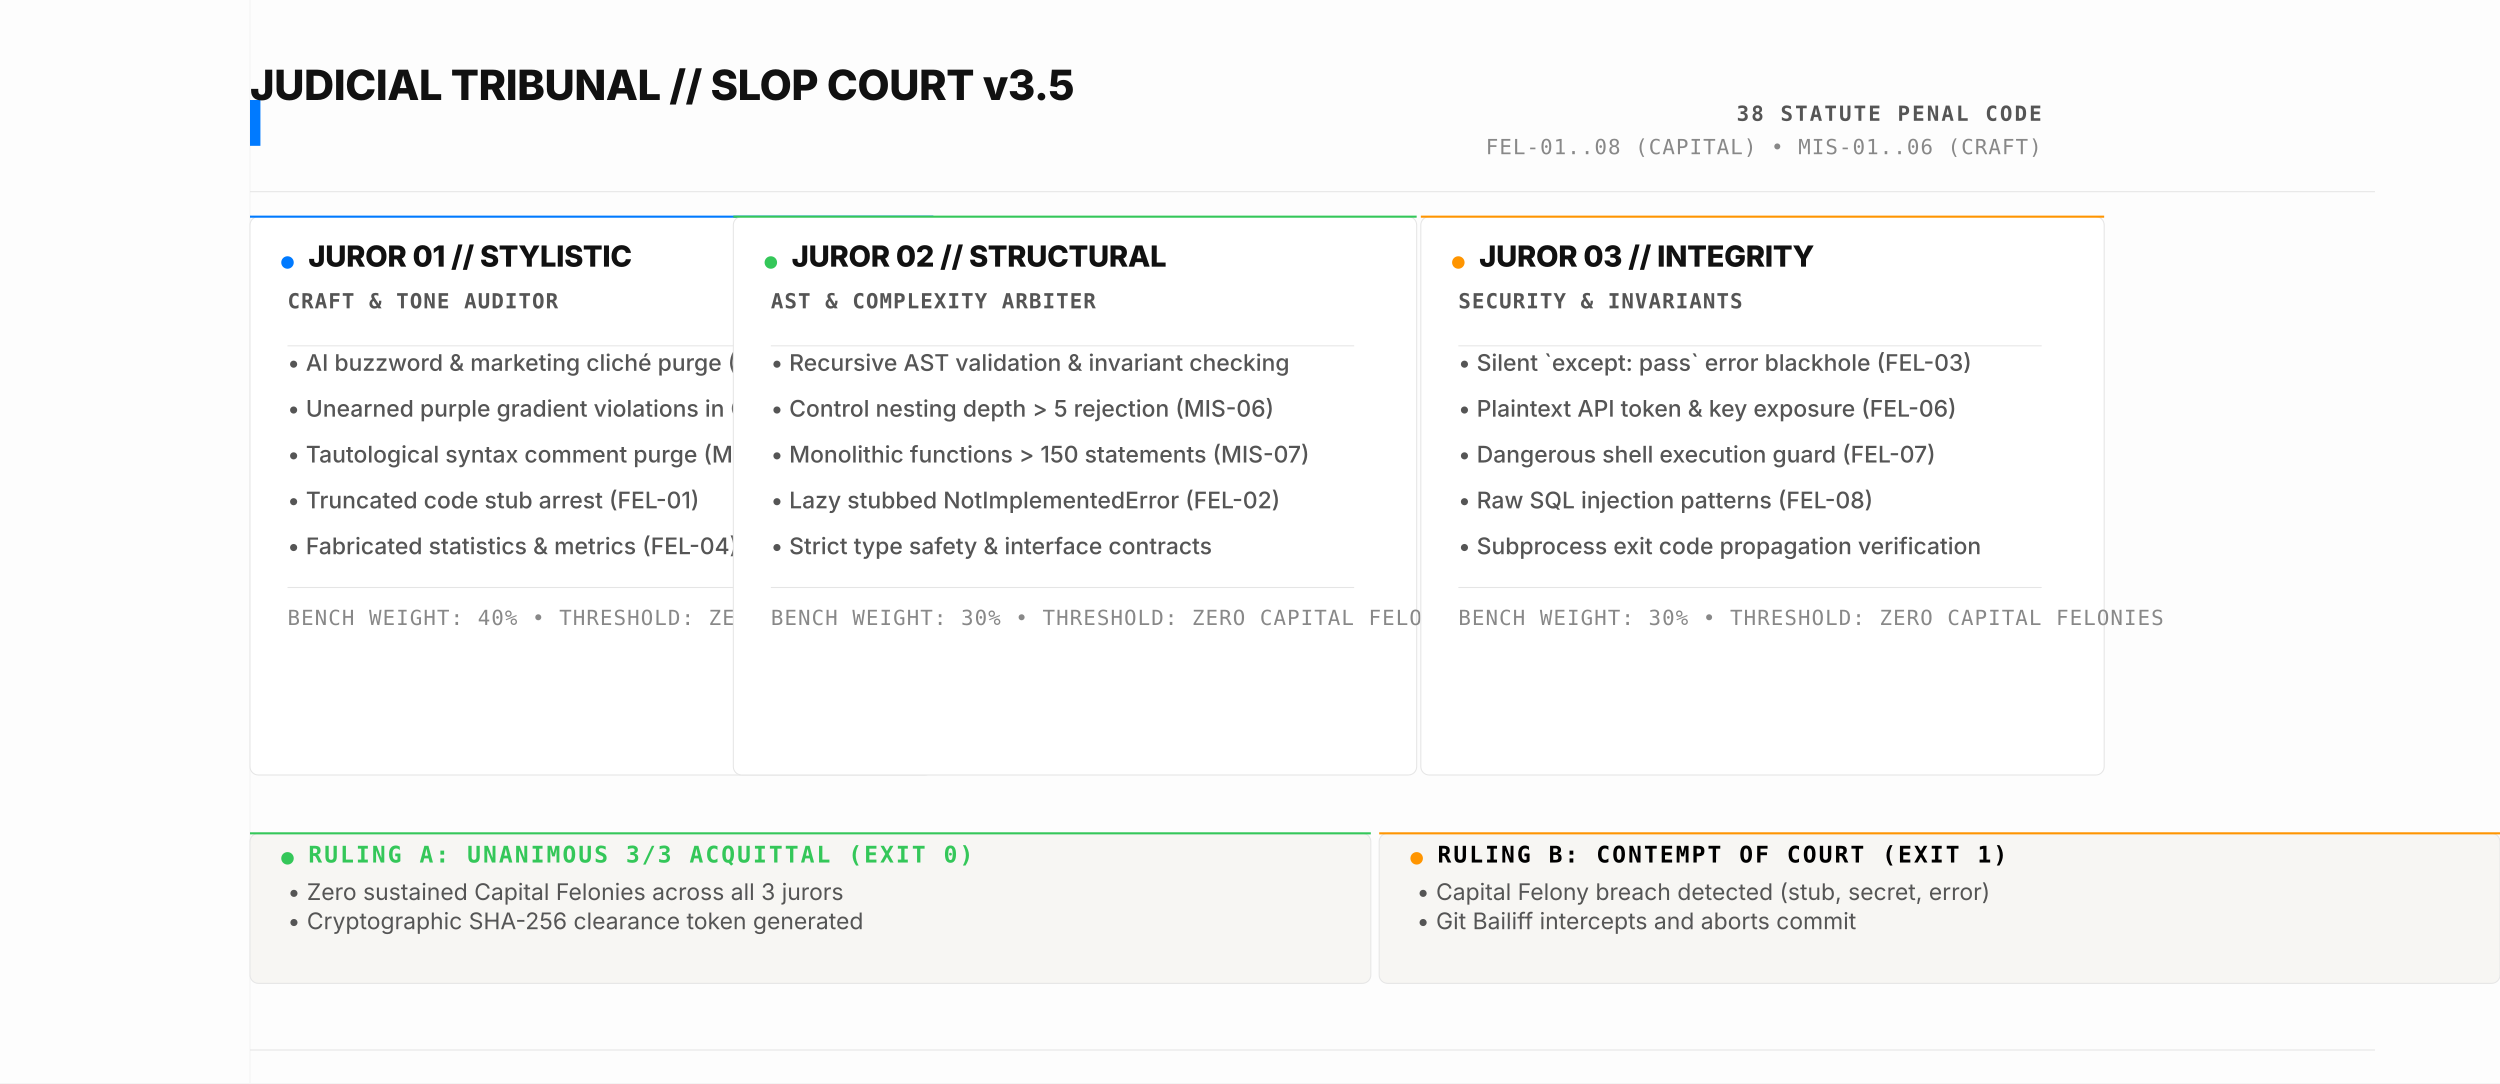
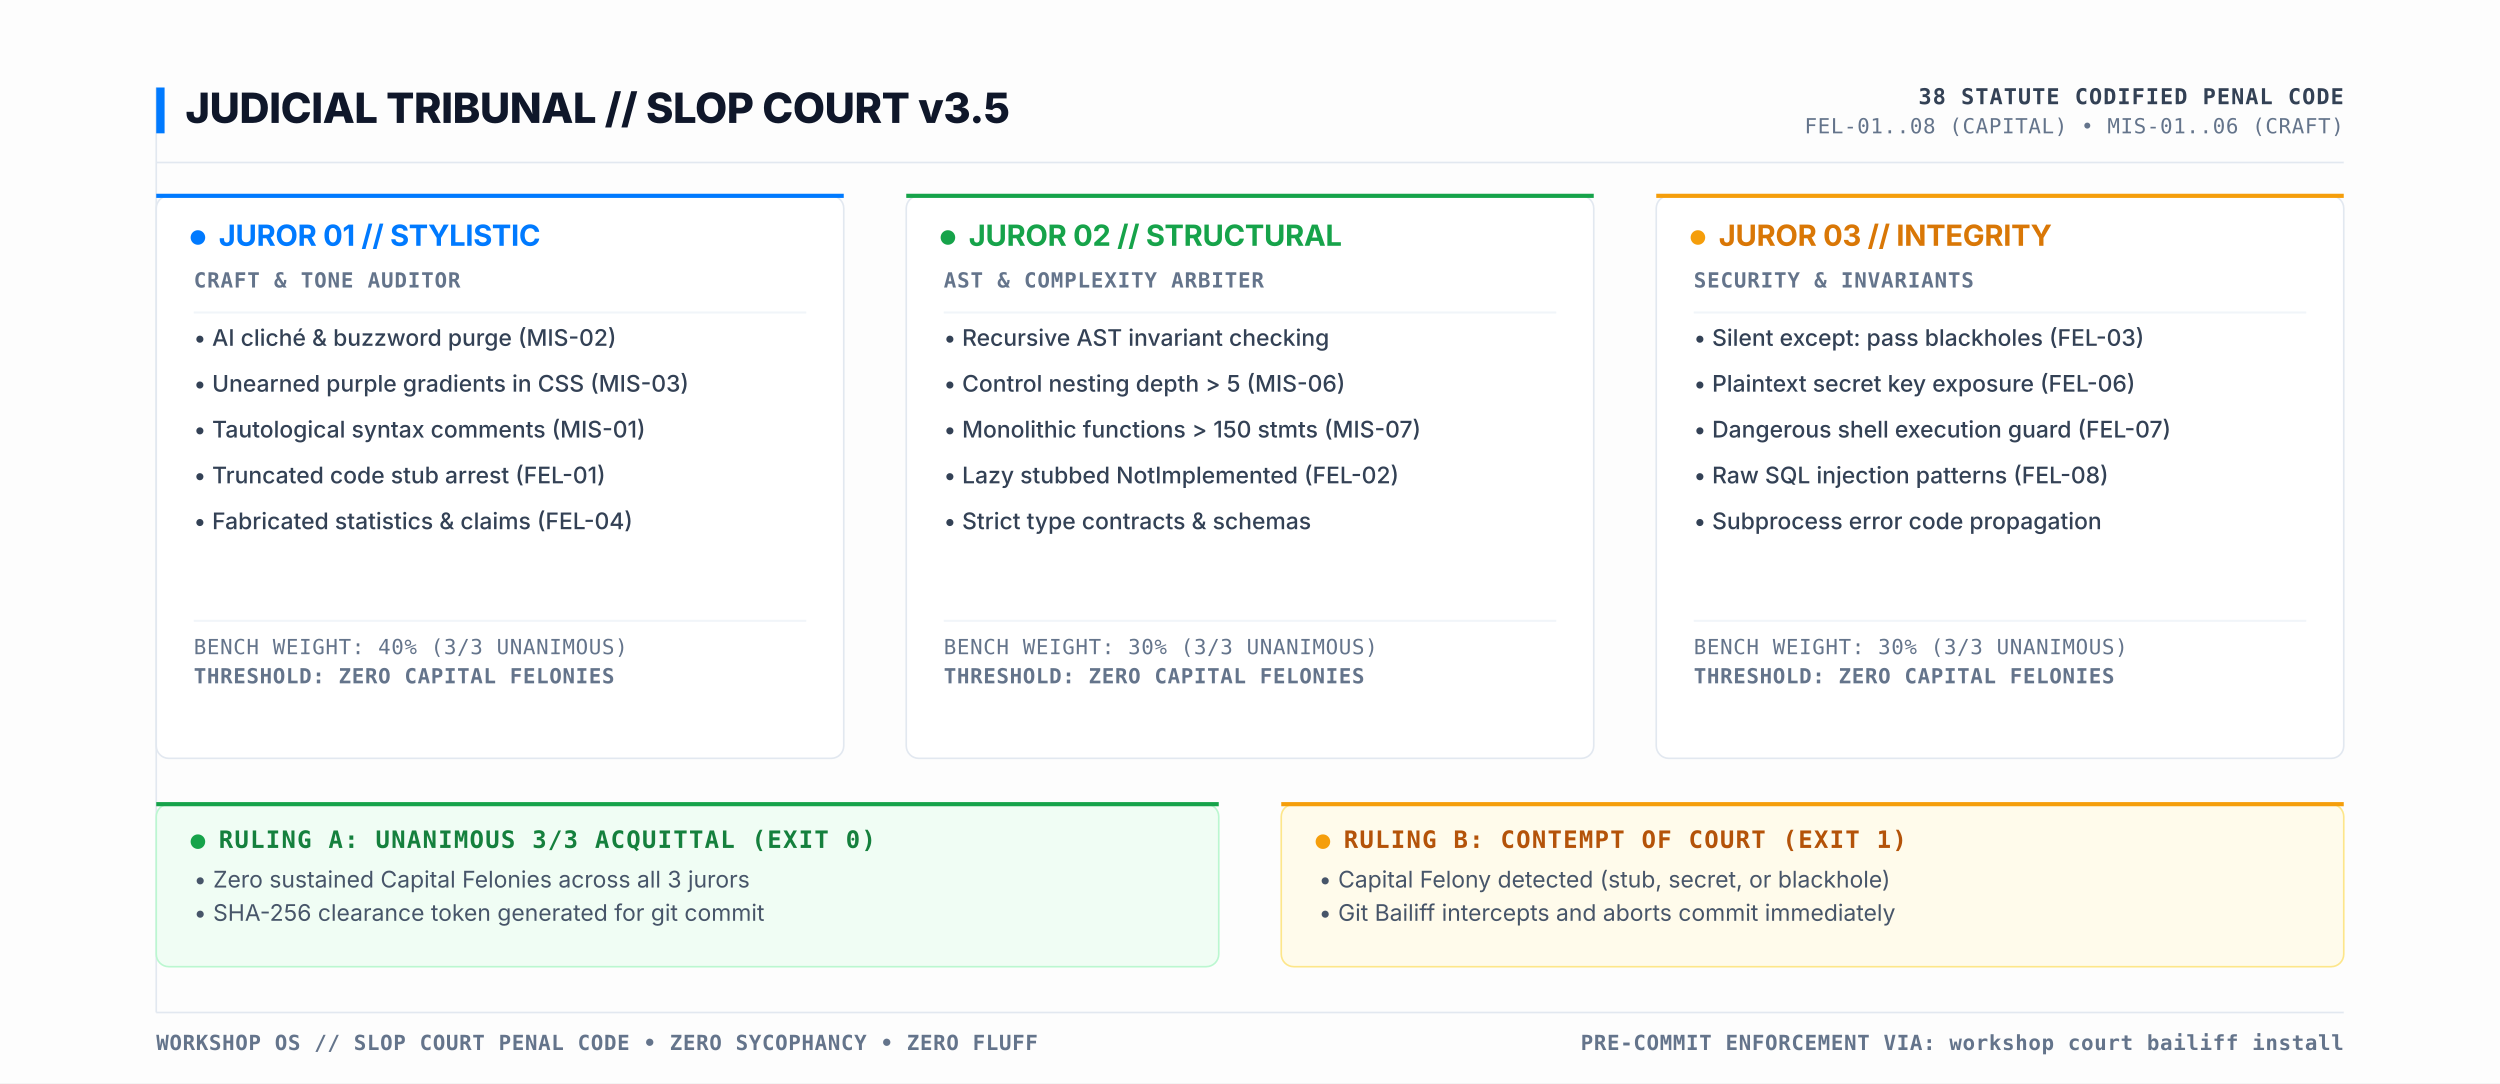
<svg xmlns="http://www.w3.org/2000/svg" viewBox="0 0 1200 520" width="100%" height="100%">
-   <style>
-     .section-title { font-family: "SF Pro Display", Georgia, serif; font-weight: 800; font-size: 20px; fill: #111111; letter-spacing: -0.01em; }
-     .section-tag { font-family: "SF Mono", "Geist Mono", Consolas, monospace; font-size: 10px; font-weight: 600; letter-spacing: 0.5px; fill: #555555; }
-     .mono-meta { font-family: "SF Mono", "Geist Mono", Consolas, monospace; font-size: 10px; fill: #888888; letter-spacing: 0.5px; }
-     .mono-bold { font-family: "SF Mono", "Geist Mono", Consolas, monospace; font-size: 10px; font-weight: 600; letter-spacing: 1px; }
-     .verdict-title { font-family: "SF Mono", "Geist Mono", Consolas, monospace; font-size: 11px; font-weight: 800; letter-spacing: 1px; }
-     .verdict-line { font-family: -apple-system, BlinkMacSystemFont, system-ui, sans-serif; font-size: 11px; fill: #555555; }
-     .juror-title { font-family: "SF Pro Display", Georgia, serif; font-weight: 800; font-size: 14px; fill: #111111; letter-spacing: -0.01em; }
-     .juror-tag { font-family: "SF Mono", "Geist Mono", Consolas, monospace; font-size: 10px; font-weight: 600; letter-spacing: 0.5px; fill: #555555; }
-     .item-bullet { font-family: -apple-system, BlinkMacSystemFont, system-ui, sans-serif; font-weight: 500; font-size: 11px; fill: #555555; }
-     .divider { stroke: #e5e5e5; stroke-width: 0.5; }
-   </style>
+   <defs>
+     <style>
+       .section-title { font-family: -apple-system, BlinkMacSystemFont, "SF Pro Display", "Segoe UI", sans-serif; font-weight: 800; font-size: 20px; fill: #0f172a; letter-spacing: -0.01em; }
+       .section-tag { font-family: "SF Mono", "Geist Mono", "JetBrains Mono", Consolas, monospace; font-size: 10px; font-weight: 600; letter-spacing: 0.5px; fill: #64748b; }
+       .mono-meta { font-family: "SF Mono", "Geist Mono", "JetBrains Mono", Consolas, monospace; font-size: 10px; fill: #64748b; letter-spacing: 0.3px; }
+       .mono-bold { font-family: "SF Mono", "Geist Mono", "JetBrains Mono", Consolas, monospace; font-size: 10.5px; font-weight: 700; letter-spacing: 0.5px; }
+       .juror-title { font-family: -apple-system, BlinkMacSystemFont, "SF Pro Display", "Segoe UI", sans-serif; font-weight: 700; font-size: 14px; letter-spacing: -0.01em; }
+       .juror-tag { font-family: "SF Mono", "Geist Mono", Consolas, monospace; font-size: 10px; font-weight: 600; letter-spacing: 0.4px; fill: #64748b; }
+       .item-bullet { font-family: -apple-system, BlinkMacSystemFont, "SF Pro Text", "Segoe UI", sans-serif; font-weight: 500; font-size: 11px; fill: #334155; }
+       .verdict-title { font-family: "SF Mono", "Geist Mono", Consolas, monospace; font-size: 11.5px; font-weight: 800; letter-spacing: 0.6px; }
+       .verdict-line { font-family: -apple-system, BlinkMacSystemFont, "SF Pro Text", "Segoe UI", sans-serif; font-size: 11px; fill: #475569; }
+     </style>
+   </defs>
  <rect width="1200" height="520" fill="#fdfdfd" />
-   <line x1="120" y1="0" x2="120" y2="520" stroke="#e5e5e5" stroke-width="0.5" opacity="0.3" />
-   <g transform="translate(120, 48)">
-     <rect width="5" height="22" fill="#007AFF" />
-     <text x="0" y="0" class="section-title">JUDICIAL TRIBUNAL // SLOP COURT v3.5</text>
-     <text x="860" y="10" text-anchor="end" class="mono-bold" fill="#555555">38 STATUTE PENAL CODE</text>
-     <text x="860" y="26" text-anchor="end" class="mono-meta" fill="#888888">FEL-01..08 (CAPITAL) • MIS-01..06 (CRAFT)</text>
+   <line x1="75" y1="42" x2="75" y2="486" stroke="#e2e8f0" stroke-width="0.8" />
+   <g transform="translate(75, 42)">
+     <rect width="4" height="22" fill="#007AFF" />
+     <text x="14" y="17" class="section-title">JUDICIAL TRIBUNAL // SLOP COURT v3.5</text>
+     <text x="1050" y="8" text-anchor="end" class="mono-bold" fill="#334155">38 STATUTE CODIFIED PENAL CODE</text>
+     <text x="1050" y="22" text-anchor="end" class="mono-meta">FEL-01..08 (CAPITAL) • MIS-01..06 (CRAFT)</text>
  </g>
-   <line x1="120" y1="92" x2="1140" y2="92" stroke="#e5e5e5" stroke-width="0.5" />
-   <g transform="translate(120, 104)">
-     <rect width="328" height="268" rx="4" fill="#ffffff" stroke="#e5e5e5" stroke-width="0.5" />
-     <line x1="0" y1="0" x2="328" y2="0" stroke="#007AFF" stroke-width="1" />
-     <g transform="translate(18, 22)">
-       <circle cx="0" cy="0" r="3" fill="#007AFF" />
-       <text x="10" y="2" class="juror-title" fill="#007AFF">JUROR 01 // STYLISTIC</text>
-       <text x="0" y="22" class="juror-tag">CRAFT &amp; TONE AUDITOR</text>
-       <line x1="0" y1="40" x2="280" y2="40" stroke="#e5e5e5" stroke-width="0.5" />
+   <line x1="75" y1="78" x2="1125" y2="78" stroke="#e2e8f0" stroke-width="0.8" />
+   <g transform="translate(75, 94)">
+     <rect width="330" height="270" rx="6" fill="#ffffff" stroke="#e2e8f0" stroke-width="0.8" />
+     <line x1="0" y1="0" x2="330" y2="0" stroke="#007AFF" stroke-width="2" />
+     <g transform="translate(18, 20)">
+       <circle cx="2" cy="0" r="3.5" fill="#007AFF" />
+       <text x="12" y="4" class="juror-title" fill="#007AFF">JUROR 01 // STYLISTIC</text>
+       <text x="0" y="24" class="juror-tag">CRAFT &amp; TONE AUDITOR</text>
+       <line x1="0" y1="36" x2="294" y2="36" stroke="#f1f5f9" stroke-width="1" />
      <g transform="translate(0, 52)">
-         <text x="0" y="0" class="item-bullet">• AI buzzword &amp; marketing cliché purge (MIS-02)</text>
-         <text x="0" y="22" class="item-bullet">• Unearned purple gradient violations in CSS (MIS-03)</text>
-         <text x="0" y="44" class="item-bullet">• Tautological syntax comment purge (MIS-01)</text>
+         <text x="0" y="0" class="item-bullet">• AI cliché &amp; buzzword purge (MIS-02)</text>
+         <text x="0" y="22" class="item-bullet">• Unearned purple gradients in CSS (MIS-03)</text>
+         <text x="0" y="44" class="item-bullet">• Tautological syntax comments (MIS-01)</text>
        <text x="0" y="66" class="item-bullet">• Truncated code stub arrest (FEL-01)</text>
-         <text x="0" y="88" class="item-bullet">• Fabricated statistics &amp; metrics (FEL-04)</text>
+         <text x="0" y="88" class="item-bullet">• Fabricated statistics &amp; claims (FEL-04)</text>
      </g>
-       <line x1="0" y1="156" x2="280" y2="156" stroke="#e5e5e5" stroke-width="0.5" />
-       <text x="0" y="174" class="mono-meta">BENCH WEIGHT: 40% • THRESHOLD: ZERO CAPITAL FELONIES</text>
+       <line x1="0" y1="184" x2="294" y2="184" stroke="#f1f5f9" stroke-width="1" />
+       <text x="0" y="200" class="mono-meta">BENCH WEIGHT: 40% (3/3 UNANIMOUS)</text>
+       <text x="0" y="214" class="mono-meta" font-weight="600" fill="#007AFF">THRESHOLD: ZERO CAPITAL FELONIES</text>
    </g>
  </g>
-   <g transform="translate(352, 104)">
-     <rect width="328" height="268" rx="4" fill="#ffffff" stroke="#e5e5e5" stroke-width="0.5" />
-     <line x1="0" y1="0" x2="328" y2="0" stroke="#34C759" stroke-width="1" />
-     <g transform="translate(18, 22)">
-       <circle cx="0" cy="0" r="3" fill="#34C759" />
-       <text x="10" y="2" class="juror-title" fill="#34C759">JUROR 02 // STRUCTURAL</text>
-       <text x="0" y="22" class="juror-tag">AST &amp; COMPLEXITY ARBITER</text>
-       <line x1="0" y1="40" x2="280" y2="40" stroke="#e5e5e5" stroke-width="0.5" />
+   <g transform="translate(435, 94)">
+     <rect width="330" height="270" rx="6" fill="#ffffff" stroke="#e2e8f0" stroke-width="0.8" />
+     <line x1="0" y1="0" x2="330" y2="0" stroke="#16a34a" stroke-width="2" />
+     <g transform="translate(18, 20)">
+       <circle cx="2" cy="0" r="3.5" fill="#16a34a" />
+       <text x="12" y="4" class="juror-title" fill="#16a34a">JUROR 02 // STRUCTURAL</text>
+       <text x="0" y="24" class="juror-tag">AST &amp; COMPLEXITY ARBITER</text>
+       <line x1="0" y1="36" x2="294" y2="36" stroke="#f1f5f9" stroke-width="1" />
      <g transform="translate(0, 52)">
-         <text x="0" y="0" class="item-bullet">• Recursive AST validation &amp; invariant checking</text>
-         <text x="0" y="22" class="item-bullet">• Control nesting depth &gt; 5 rejection (MIS-06)</text>
-         <text x="0" y="44" class="item-bullet">• Monolithic functions &gt; 150 statements (MIS-07)</text>
-         <text x="0" y="66" class="item-bullet">• Lazy stubbed NotImplementedError (FEL-02)</text>
-         <text x="0" y="88" class="item-bullet">• Strict type safety &amp; interface contracts</text>
+         <text x="0" y="0" class="item-bullet">• Recursive AST invariant checking</text>
+         <text x="0" y="22" class="item-bullet">• Control nesting depth &gt; 5 (MIS-06)</text>
+         <text x="0" y="44" class="item-bullet">• Monolithic functions &gt; 150 stmts (MIS-07)</text>
+         <text x="0" y="66" class="item-bullet">• Lazy stubbed NotImplemented (FEL-02)</text>
+         <text x="0" y="88" class="item-bullet">• Strict type contracts &amp; schemas</text>
      </g>
-       <line x1="0" y1="156" x2="280" y2="156" stroke="#e5e5e5" stroke-width="0.5" />
-       <text x="0" y="174" class="mono-meta">BENCH WEIGHT: 30% • THRESHOLD: ZERO CAPITAL FELONIES</text>
+       <line x1="0" y1="184" x2="294" y2="184" stroke="#f1f5f9" stroke-width="1" />
+       <text x="0" y="200" class="mono-meta">BENCH WEIGHT: 30% (3/3 UNANIMOUS)</text>
+       <text x="0" y="214" class="mono-meta" font-weight="600" fill="#16a34a">THRESHOLD: ZERO CAPITAL FELONIES</text>
    </g>
  </g>
-   <g transform="translate(682, 104)">
-     <rect width="328" height="268" rx="4" fill="#ffffff" stroke="#e5e5e5" stroke-width="0.5" />
-     <line x1="0" y1="0" x2="328" y2="0" stroke="#FF9500" stroke-width="1" />
-     <g transform="translate(18, 22)">
-       <circle cx="0" cy="0" r="3" fill="#FF9500" />
-       <text x="10" y="2" class="juror-title">JUROR 03 // INTEGRITY</text>
-       <text x="0" y="22" class="juror-tag">SECURITY &amp; INVARIANTS</text>
-       <line x1="0" y1="40" x2="280" y2="40" stroke="#e5e5e5" stroke-width="0.5" />
+   <g transform="translate(795, 94)">
+     <rect width="330" height="270" rx="6" fill="#ffffff" stroke="#e2e8f0" stroke-width="0.8" />
+     <line x1="0" y1="0" x2="330" y2="0" stroke="#f59e0b" stroke-width="2" />
+     <g transform="translate(18, 20)">
+       <circle cx="2" cy="0" r="3.5" fill="#f59e0b" />
+       <text x="12" y="4" class="juror-title" fill="#d97706">JUROR 03 // INTEGRITY</text>
+       <text x="0" y="24" class="juror-tag">SECURITY &amp; INVARIANTS</text>
+       <line x1="0" y1="36" x2="294" y2="36" stroke="#f1f5f9" stroke-width="1" />
      <g transform="translate(0, 52)">
-         <text x="0" y="0" class="item-bullet">• Silent `except: pass` error blackhole (FEL-03)</text>
-         <text x="0" y="22" class="item-bullet">• Plaintext API token &amp; key exposure (FEL-06)</text>
+         <text x="0" y="0" class="item-bullet">• Silent except: pass blackholes (FEL-03)</text>
+         <text x="0" y="22" class="item-bullet">• Plaintext secret key exposure (FEL-06)</text>
        <text x="0" y="44" class="item-bullet">• Dangerous shell execution guard (FEL-07)</text>
        <text x="0" y="66" class="item-bullet">• Raw SQL injection patterns (FEL-08)</text>
-         <text x="0" y="88" class="item-bullet">• Subprocess exit code propagation verification</text>
+         <text x="0" y="88" class="item-bullet">• Subprocess error code propagation</text>
      </g>
-       <line x1="0" y1="156" x2="280" y2="156" stroke="#e5e5e5" stroke-width="0.5" />
-       <text x="0" y="174" class="mono-meta">BENCH WEIGHT: 30% • THRESHOLD: ZERO CAPITAL FELONIES</text>
+       <line x1="0" y1="184" x2="294" y2="184" stroke="#f1f5f9" stroke-width="1" />
+       <text x="0" y="200" class="mono-meta">BENCH WEIGHT: 30% (3/3 UNANIMOUS)</text>
+       <text x="0" y="214" class="mono-meta" font-weight="600" fill="#d97706">THRESHOLD: ZERO CAPITAL FELONIES</text>
    </g>
  </g>
-   <g transform="translate(120, 400)">
-     <rect width="538" height="72" rx="4" fill="#f7f6f3" stroke="#e5e5e5" stroke-width="0.5" />
-     <line x1="0" y1="0" x2="538" y2="0" stroke="#34C759" stroke-width="1" />
-     <g transform="translate(18, 12)">
-       <circle cx="0" cy="0" r="3" fill="#34C759" />
-       <text x="10" y="2" class="verdict-title" fill="#34C759">RULING A: UNANIMOUS 3/3 ACQUITTAL (EXIT 0)</text>
-       <text x="0" y="20" class="verdict-line">• Zero sustained Capital Felonies across all 3 jurors</text>
-       <text x="0" y="34" class="verdict-line">• Cryptographic SHA-256 clearance token generated</text>
+   <g transform="translate(75, 386)">
+     <rect width="510" height="78" rx="6" fill="#f0fdf4" stroke="#bbf7d0" stroke-width="0.8" />
+     <line x1="0" y1="0" x2="510" y2="0" stroke="#16a34a" stroke-width="2" />
+     <g transform="translate(18, 14)">
+       <circle cx="2" cy="4" r="3.5" fill="#16a34a" />
+       <text x="12" y="7" class="verdict-title" fill="#15803d">RULING A: UNANIMOUS 3/3 ACQUITTAL (EXIT 0)</text>
+       <text x="0" y="26" class="verdict-line">• Zero sustained Capital Felonies across all 3 jurors</text>
+       <text x="0" y="42" class="verdict-line">• SHA-256 clearance token generated for git commit</text>
    </g>
  </g>
-   <g transform="translate(662, 400)">
-     <rect width="538" height="72" rx="4" fill="#f7f6f3" stroke="#e5e5e5" stroke-width="0.5" />
-     <line x1="0" y1="0" x2="538" y2="0" stroke="#FF9500" stroke-width="1" />
-     <g transform="translate(18, 12)">
-       <circle cx="0" cy="0" r="3" fill="#FF9500" />
-       <text x="10" y="2" class="verdict-title">RULING B: CONTEMPT OF COURT (EXIT 1)</text>
-       <text x="0" y="20" class="verdict-line">• Capital Felony breach detected (stub, secret, error)</text>
-       <text x="0" y="34" class="verdict-line">• Git Bailiff intercepts and aborts commit</text>
+   <g transform="translate(615, 386)">
+     <rect width="510" height="78" rx="6" fill="#fffbeb" stroke="#fde68a" stroke-width="0.8" />
+     <line x1="0" y1="0" x2="510" y2="0" stroke="#f59e0b" stroke-width="2" />
+     <g transform="translate(18, 14)">
+       <circle cx="2" cy="4" r="3.5" fill="#f59e0b" />
+       <text x="12" y="7" class="verdict-title" fill="#b45309">RULING B: CONTEMPT OF COURT (EXIT 1)</text>
+       <text x="0" y="26" class="verdict-line">• Capital Felony detected (stub, secret, or blackhole)</text>
+       <text x="0" y="42" class="verdict-line">• Git Bailiff intercepts and aborts commit immediately</text>
    </g>
  </g>
-   <line x1="120" y1="504" x2="1140" y2="504" stroke="#e5e5e5" stroke-width="0.5" />
+   <line x1="75" y1="486" x2="1125" y2="486" stroke="#e2e8f0" stroke-width="0.8" />
+   <g transform="translate(75, 504)">
+     <text x="0" y="0" class="mono-meta" font-weight="600" fill="#64748b">WORKSHOP OS // SLOP COURT PENAL CODE • ZERO SYCOPHANCY • ZERO FLUFF</text>
+     <text x="1050" y="0" text-anchor="end" class="mono-meta" font-weight="600" fill="#64748b">PRE-COMMIT ENFORCEMENT VIA: workshop court bailiff install</text>
+   </g>
</svg>
